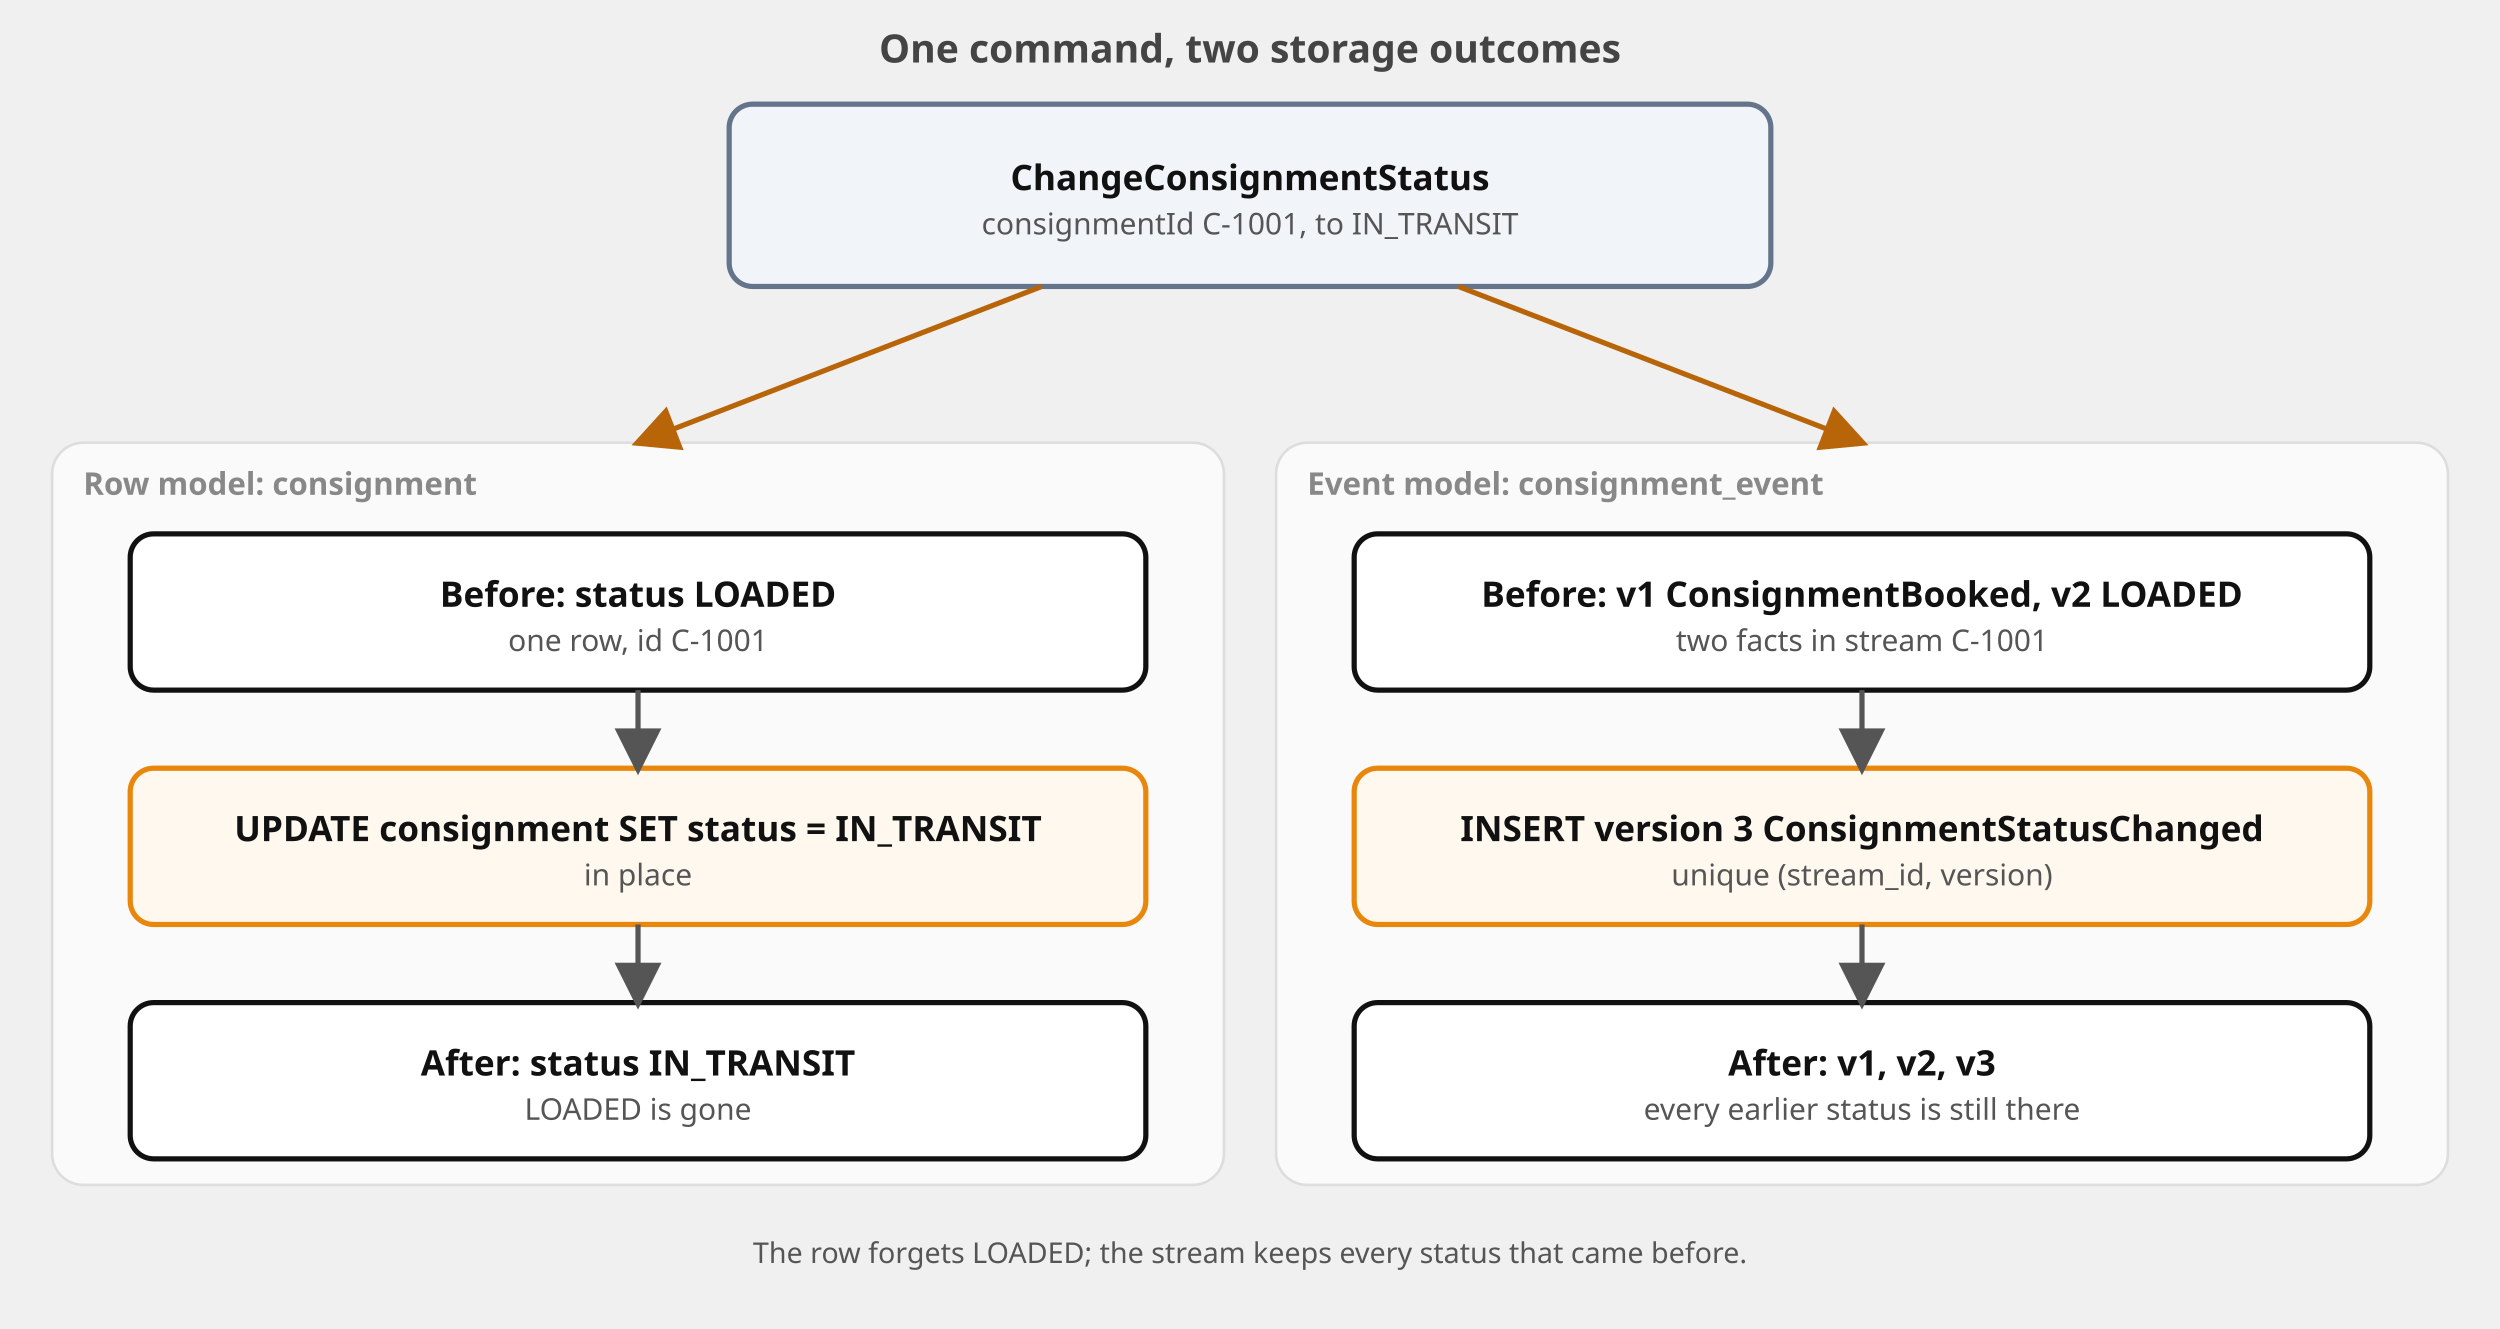
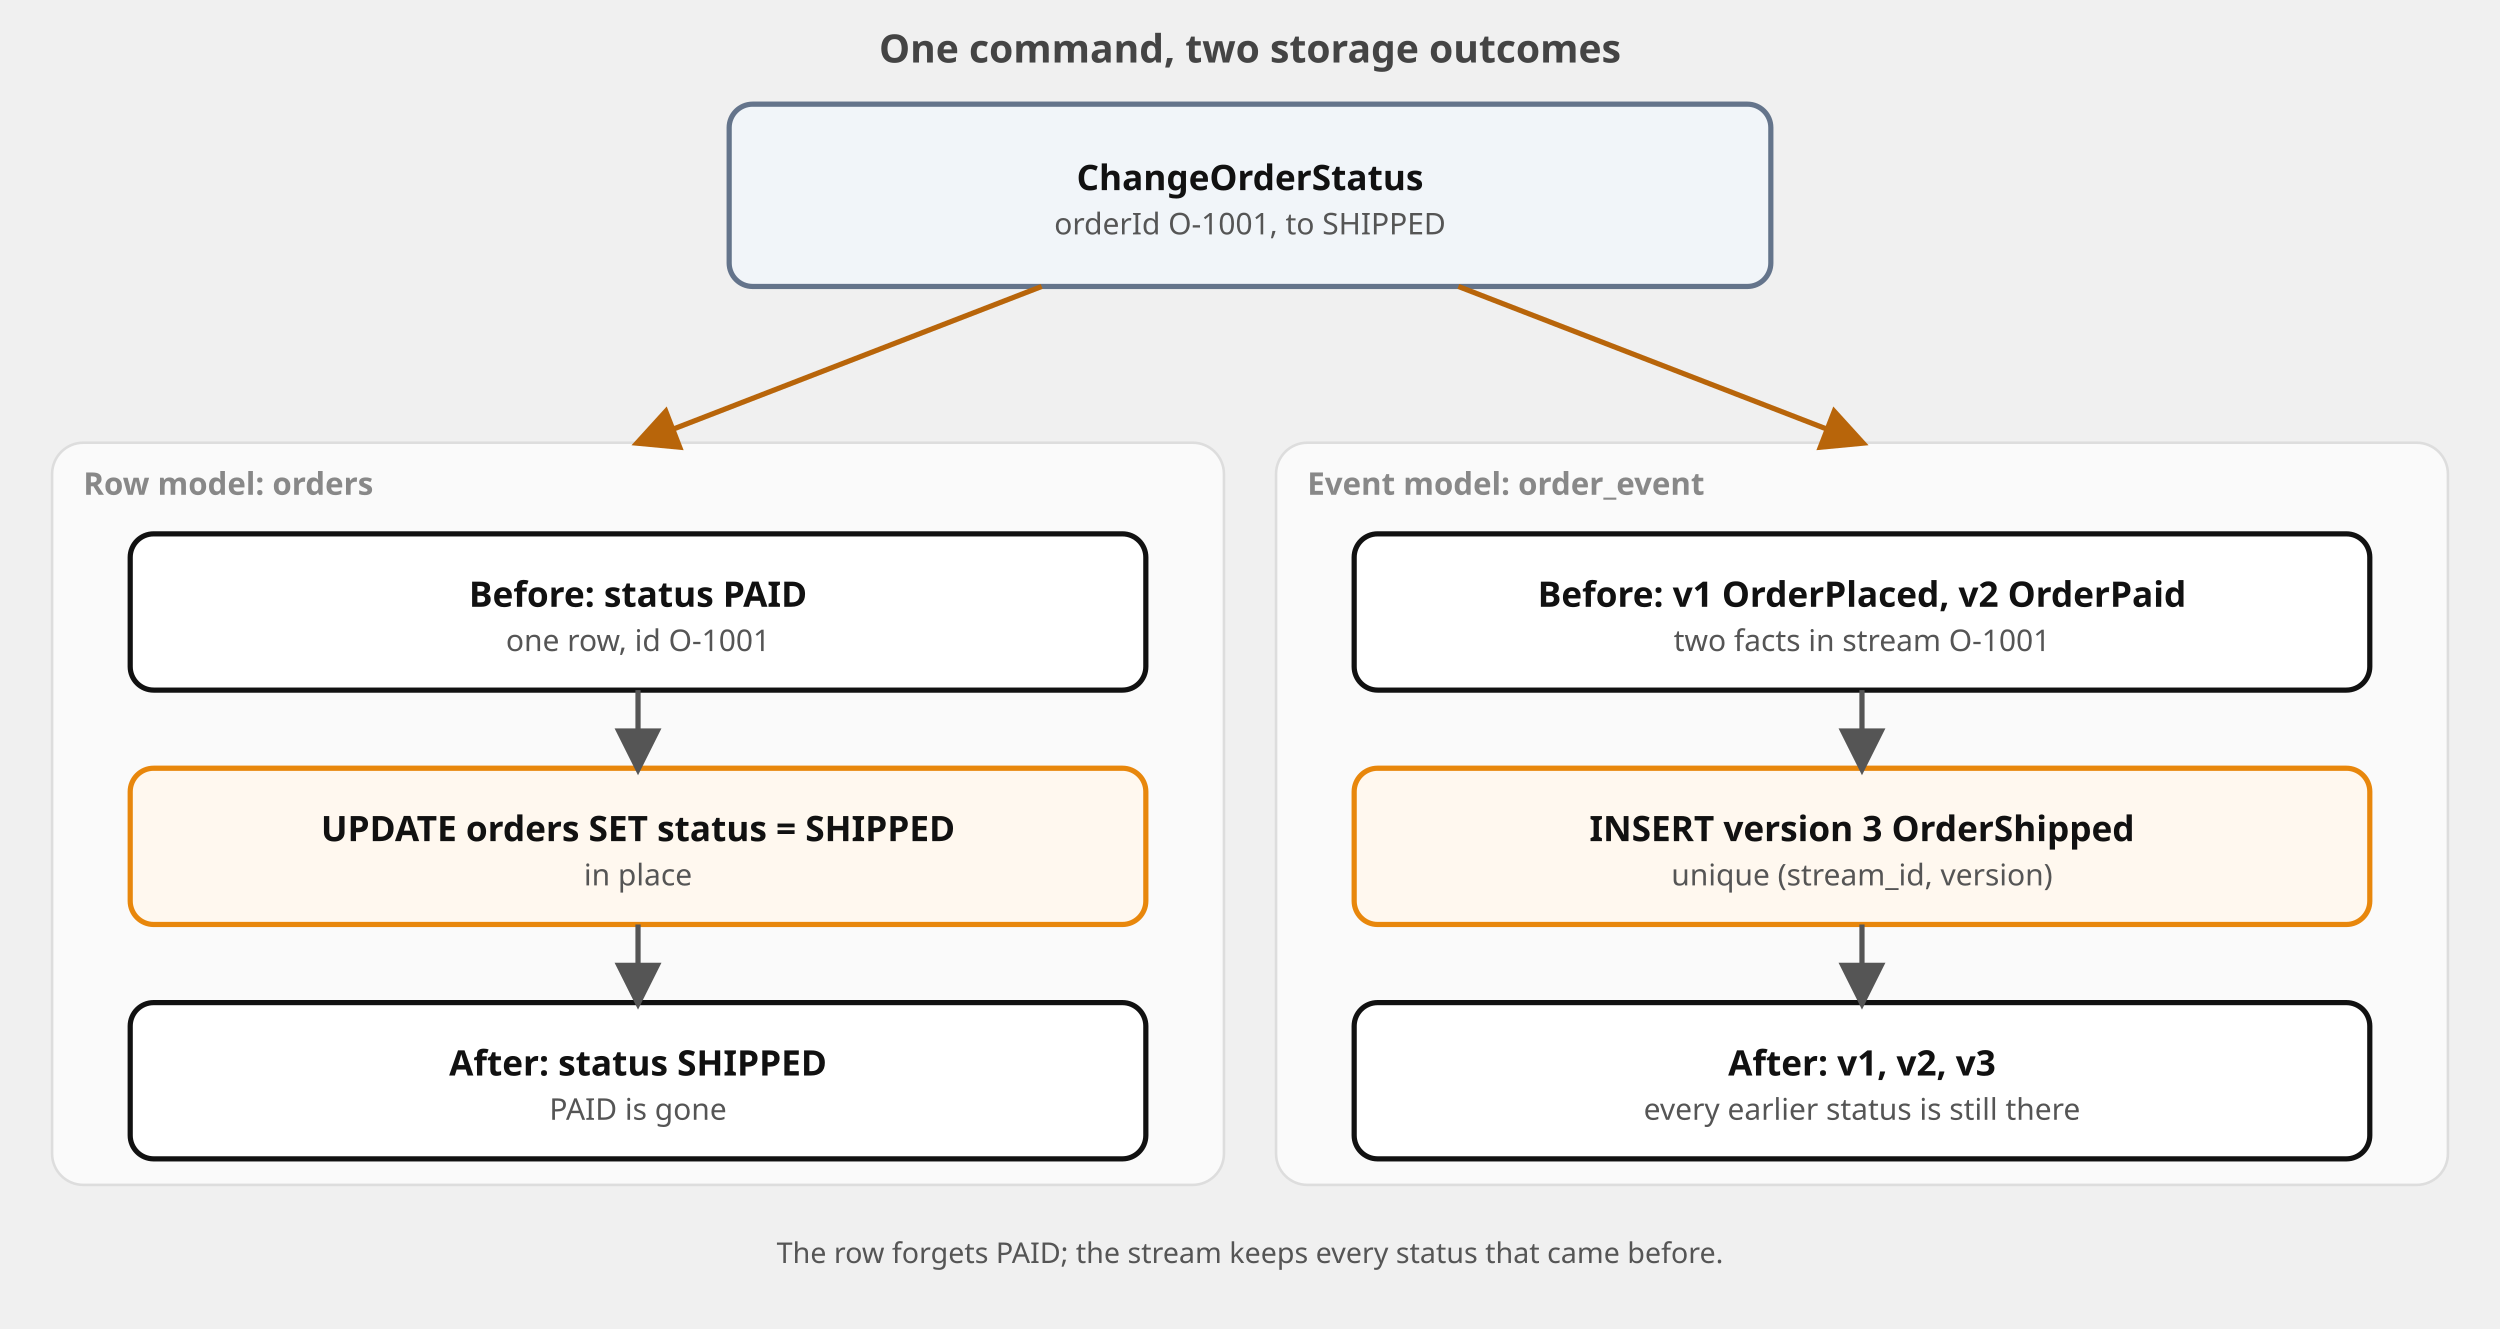
<svg xmlns="http://www.w3.org/2000/svg" viewBox="0 0 960 510" font-family="'Red Hat Text', system-ui, sans-serif" role="img">
  <defs>
    <marker id="a" viewBox="0 0 10 10" refX="8.5" refY="5" markerWidth="9" markerHeight="9" orient="auto-start-reverse">
      <path d="M0,0 L10,5 L0,10 z" fill="#555" />
    </marker>
    <marker id="am" viewBox="0 0 10 10" refX="8.5" refY="5" markerWidth="9" markerHeight="9" orient="auto-start-reverse">
      <path d="M0,0 L10,5 L0,10 z" fill="#b8650a" />
    </marker>
  </defs>
  <rect x="20" y="170" width="450" height="285" rx="12" fill="#fafafa" stroke="#ddd" />
-   <text x="32" y="190" font-size="12" font-weight="700" fill="#888">Row model: consignment</text>
+   <text x="32" y="190" font-size="12" font-weight="700" fill="#888">Row model: orders</text>
  <rect x="490" y="170" width="450" height="285" rx="12" fill="#fafafa" stroke="#ddd" />
-   <text x="502" y="190" font-size="12" font-weight="700" fill="#888">Event model: consignment_event</text>
+   <text x="502" y="190" font-size="12" font-weight="700" fill="#888">Event model: order_event</text>
  <rect x="280" y="40" width="400" height="70" rx="9" fill="#f1f5f9" stroke="#64748b" stroke-width="2" />
-   <text x="480.0" y="73.0" font-size="13.5" font-weight="700" fill="#111111" text-anchor="middle">ChangeConsignmentStatus</text>
-   <text x="480.0" y="90.0" font-size="11.5" fill="#555555" text-anchor="middle">consignmentId C-1001, to IN_TRANSIT</text>
+   <text x="480.0" y="73.0" font-size="13.5" font-weight="700" fill="#111111" text-anchor="middle">ChangeOrderStatus</text>
+   <text x="480.0" y="90.0" font-size="11.5" fill="#555555" text-anchor="middle">orderId O-1001, to SHIPPED</text>
  <rect x="50" y="205" width="390" height="60" rx="9" fill="#ffffff" stroke="#111111" stroke-width="2" />
-   <text x="245.0" y="233.0" font-size="13.5" font-weight="700" fill="#111111" text-anchor="middle">Before: status LOADED</text>
-   <text x="245.0" y="250.0" font-size="11.5" fill="#555555" text-anchor="middle">one row, id C-1001</text>
+   <text x="245.0" y="233.0" font-size="13.5" font-weight="700" fill="#111111" text-anchor="middle">Before: status PAID</text>
+   <text x="245.0" y="250.0" font-size="11.5" fill="#555555" text-anchor="middle">one row, id O-1001</text>
  <rect x="50" y="295" width="390" height="60" rx="9" fill="#fff8ef" stroke="#e8870c" stroke-width="2" />
-   <text x="245.0" y="323.0" font-size="13.5" font-weight="700" fill="#111111" text-anchor="middle">UPDATE consignment SET status = IN_TRANSIT</text>
+   <text x="245.0" y="323.0" font-size="13.5" font-weight="700" fill="#111111" text-anchor="middle">UPDATE orders SET status = SHIPPED</text>
  <text x="245.0" y="340.0" font-size="11.5" fill="#555555" text-anchor="middle">in place</text>
  <rect x="50" y="385" width="390" height="60" rx="9" fill="#ffffff" stroke="#111111" stroke-width="2" />
-   <text x="245.0" y="413.0" font-size="13.5" font-weight="700" fill="#111111" text-anchor="middle">After: status IN_TRANSIT</text>
-   <text x="245.0" y="430.0" font-size="11.5" fill="#555555" text-anchor="middle">LOADED is gone</text>
+   <text x="245.0" y="413.0" font-size="13.5" font-weight="700" fill="#111111" text-anchor="middle">After: status SHIPPED</text>
+   <text x="245.0" y="430.0" font-size="11.5" fill="#555555" text-anchor="middle">PAID is gone</text>
  <rect x="520" y="205" width="390" height="60" rx="9" fill="#ffffff" stroke="#111111" stroke-width="2" />
-   <text x="715.0" y="233.0" font-size="13.5" font-weight="700" fill="#111111" text-anchor="middle">Before: v1 ConsignmentBooked, v2 LOADED</text>
-   <text x="715.0" y="250.0" font-size="11.5" fill="#555555" text-anchor="middle">two facts in stream C-1001</text>
+   <text x="715.0" y="233.0" font-size="13.5" font-weight="700" fill="#111111" text-anchor="middle">Before: v1 OrderPlaced, v2 OrderPaid</text>
+   <text x="715.0" y="250.0" font-size="11.5" fill="#555555" text-anchor="middle">two facts in stream O-1001</text>
  <rect x="520" y="295" width="390" height="60" rx="9" fill="#fff8ef" stroke="#e8870c" stroke-width="2" />
-   <text x="715.0" y="323.0" font-size="13.5" font-weight="700" fill="#111111" text-anchor="middle">INSERT version 3 ConsignmentStatusChanged</text>
+   <text x="715.0" y="323.0" font-size="13.5" font-weight="700" fill="#111111" text-anchor="middle">INSERT version 3 OrderShipped</text>
  <text x="715.0" y="340.0" font-size="11.5" fill="#555555" text-anchor="middle">unique (stream_id, version)</text>
  <rect x="520" y="385" width="390" height="60" rx="9" fill="#ffffff" stroke="#111111" stroke-width="2" />
  <text x="715.0" y="413.0" font-size="13.5" font-weight="700" fill="#111111" text-anchor="middle">After: v1, v2, v3</text>
  <text x="715.0" y="430.0" font-size="11.5" fill="#555555" text-anchor="middle">every earlier status is still there</text>
  <path d="M400,110 L245,170" fill="none" stroke="#b8650a" stroke-width="2" marker-end="url(#am)" />
  <path d="M560,110 L715,170" fill="none" stroke="#b8650a" stroke-width="2" marker-end="url(#am)" />
  <path d="M245,265 L245,295" fill="none" stroke="#555" stroke-width="2" marker-end="url(#a)" />
  <path d="M245,355 L245,385" fill="none" stroke="#555" stroke-width="2" marker-end="url(#a)" />
  <path d="M715,265 L715,295" fill="none" stroke="#555" stroke-width="2" marker-end="url(#a)" />
  <path d="M715,355 L715,385" fill="none" stroke="#555" stroke-width="2" marker-end="url(#a)" />
  <text x="480" y="24" font-size="15" fill="#444444" text-anchor="middle" font-weight="700">One command, two storage outcomes</text>
-   <text x="480" y="485" font-size="11" fill="#555555" text-anchor="middle">The row forgets LOADED; the stream keeps every status that came before.</text>
+   <text x="480" y="485" font-size="11" fill="#555555" text-anchor="middle">The row forgets PAID; the stream keeps every status that came before.</text>
</svg>
